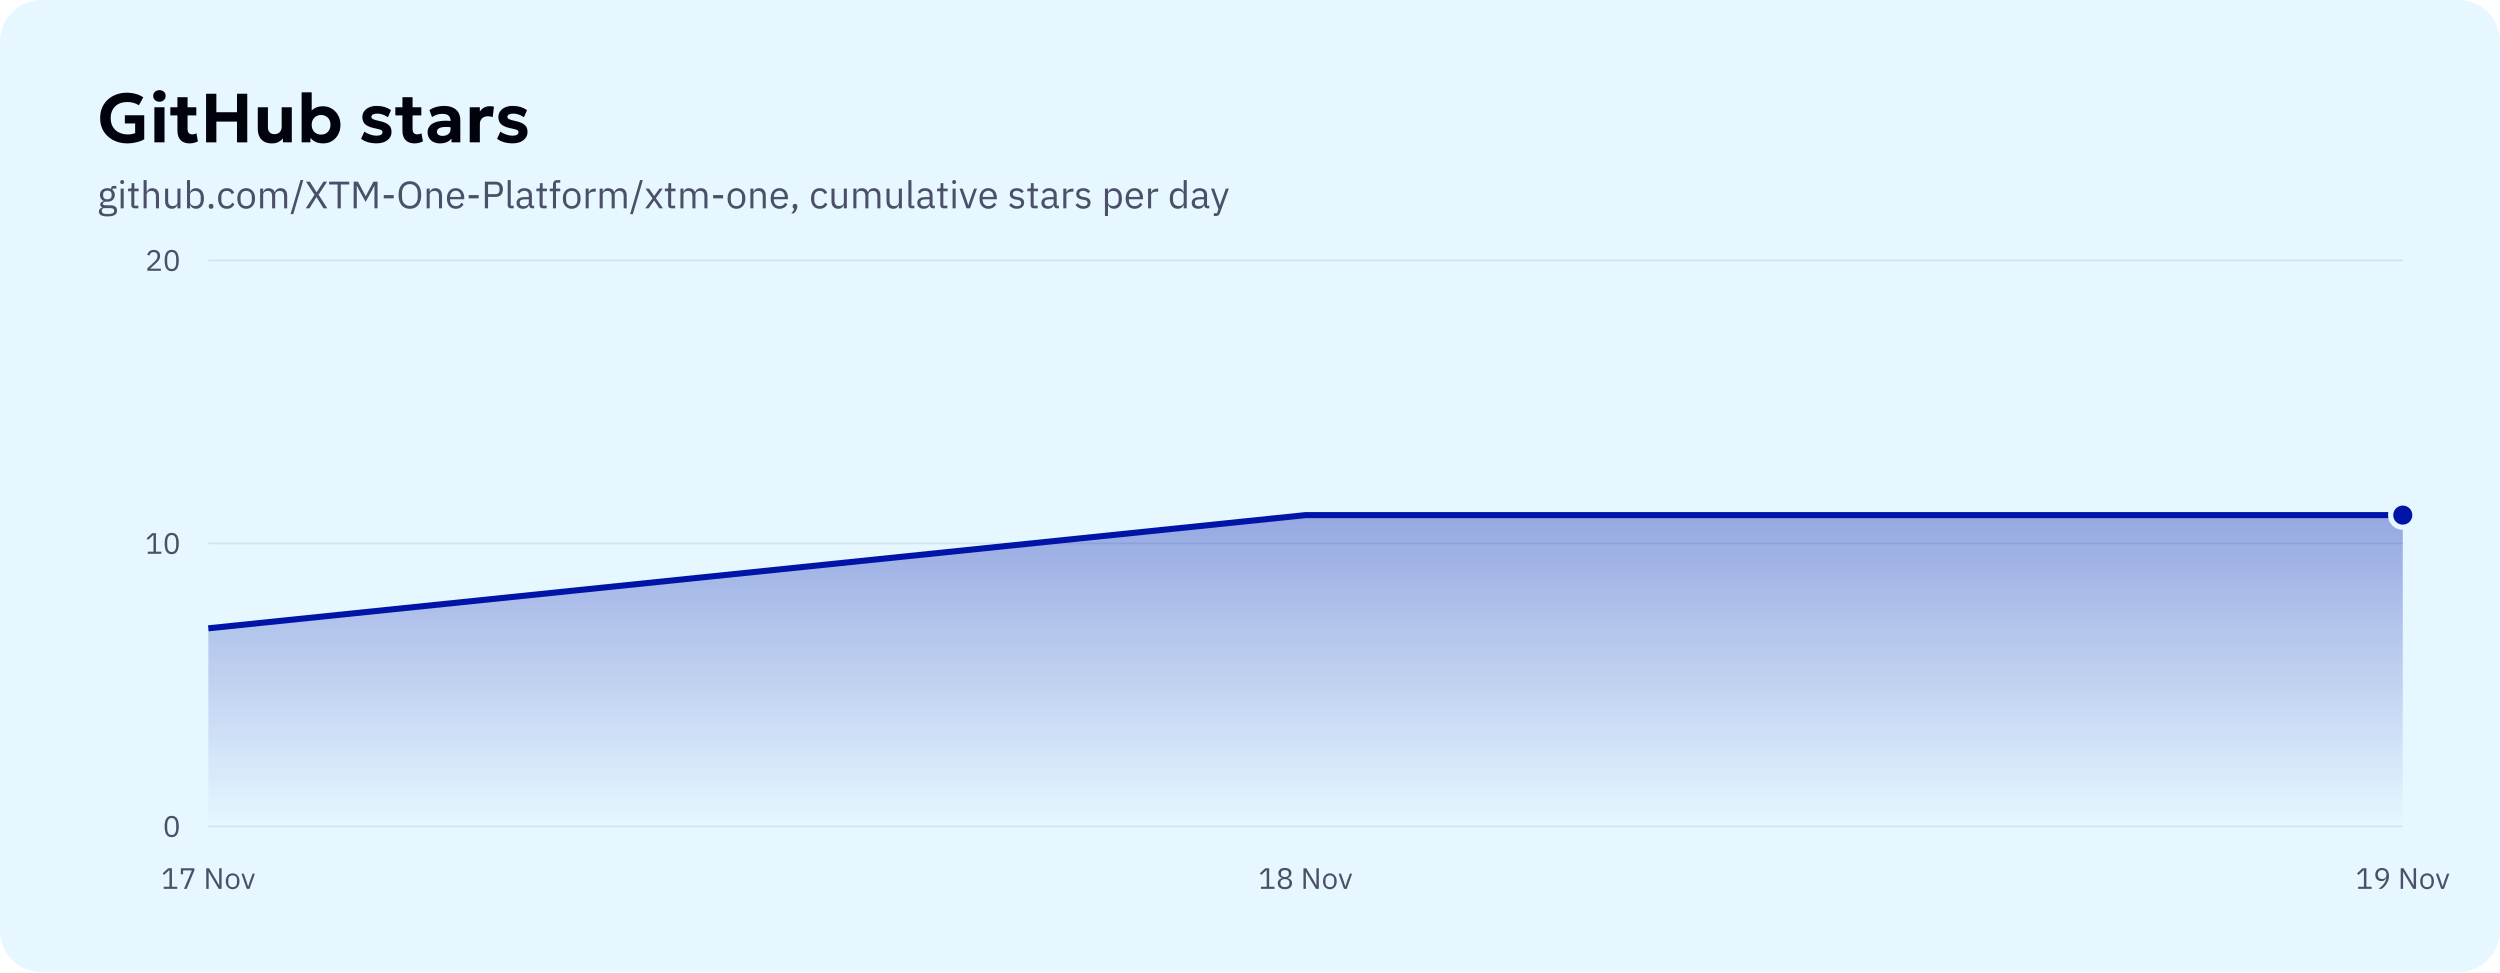
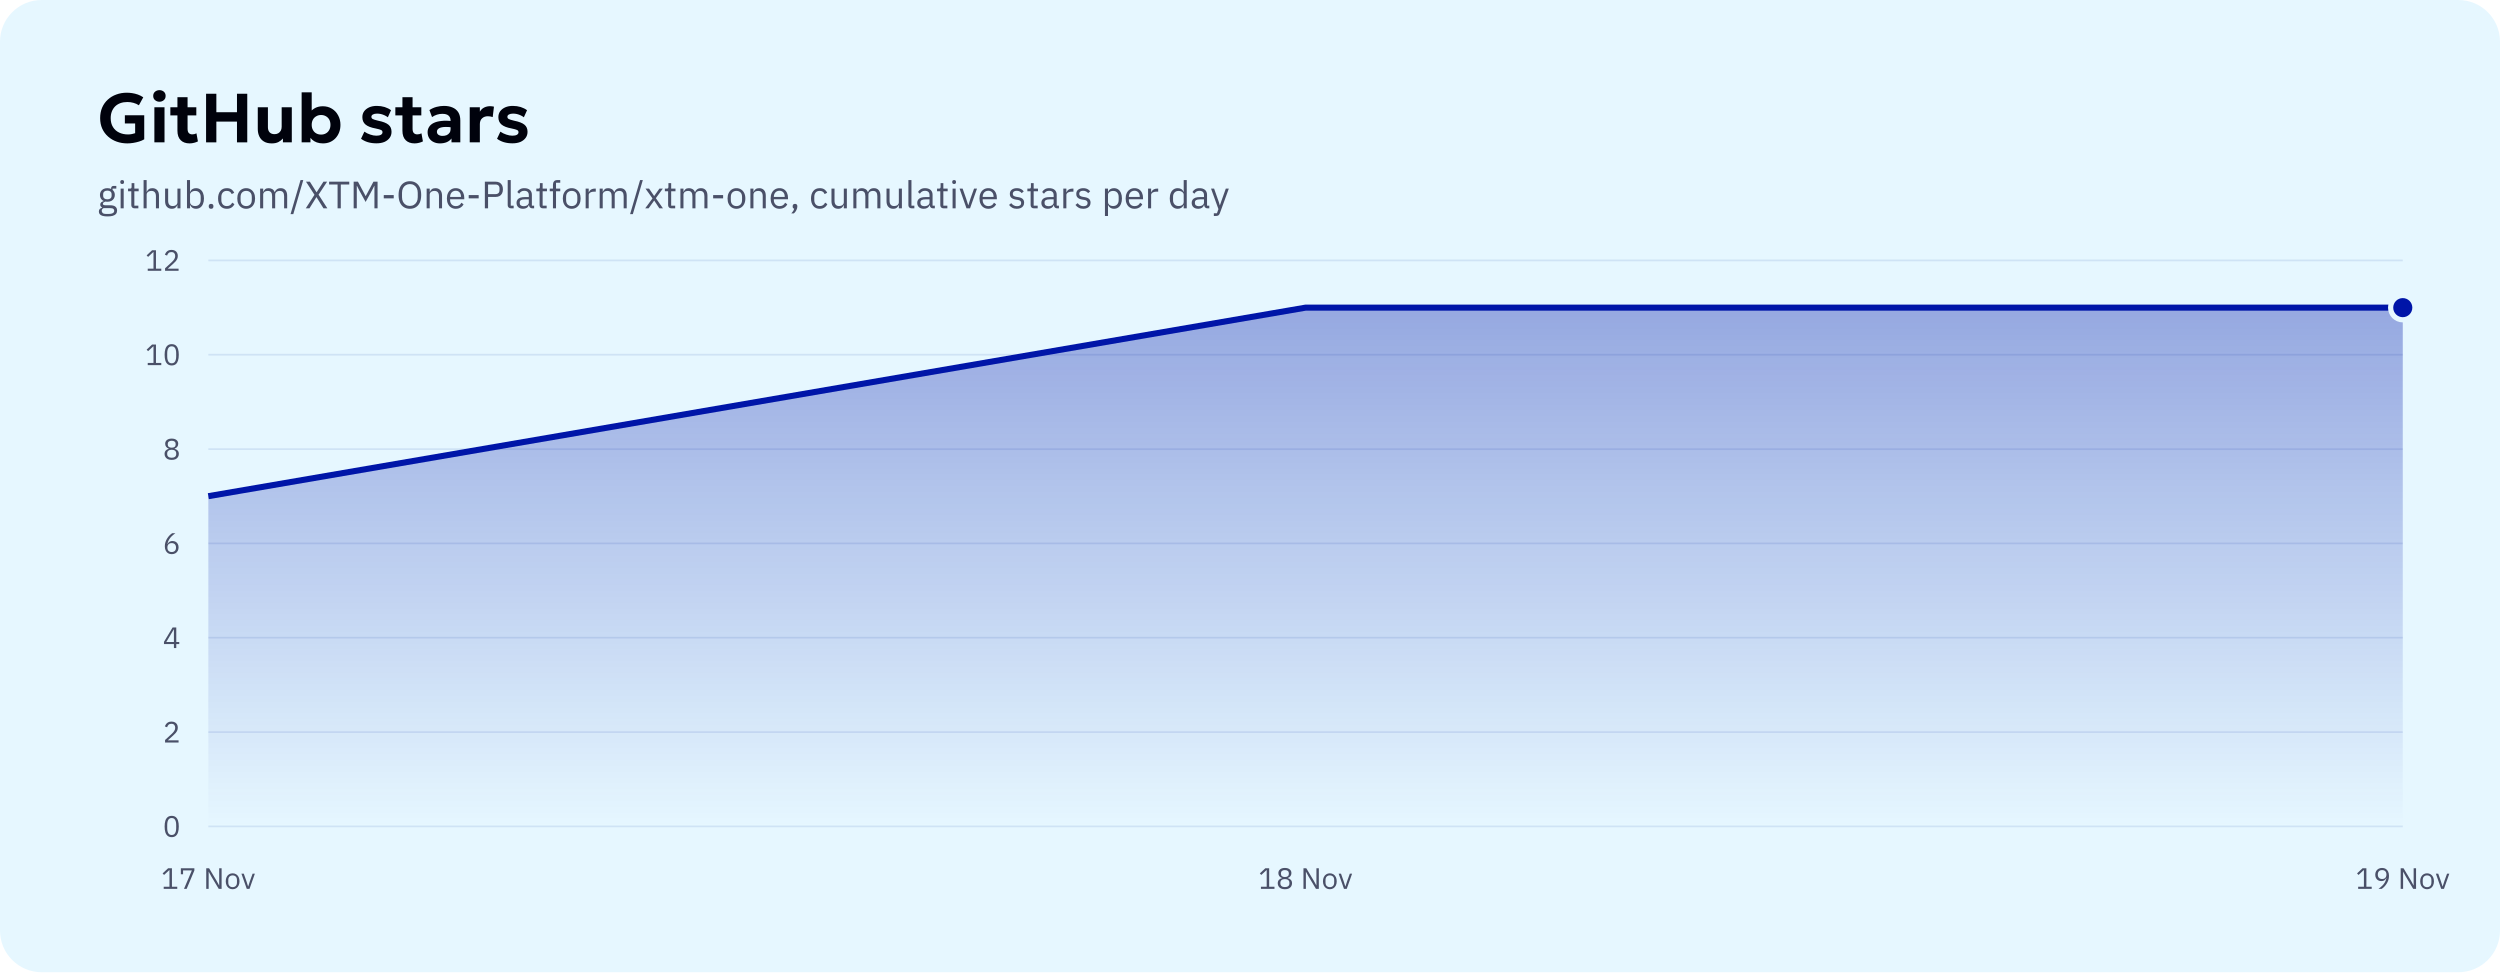
<svg xmlns="http://www.w3.org/2000/svg" width="1440" height="560" viewBox="0 0 1440 560" role="img" aria-label="xtm-one GitHub stars">
  <defs>
    <marker id="arr" viewBox="0 0 10 10" refX="8" refY="5" markerUnits="userSpaceOnUse" markerWidth="13" markerHeight="13" orient="auto-start-reverse">
      <path d="M0 1L10 5L0 9z" fill="#0015A8" />
    </marker>
    <marker id="arrm" viewBox="0 0 10 10" refX="8" refY="5" markerUnits="userSpaceOnUse" markerWidth="13" markerHeight="13" orient="auto-start-reverse">
      <path d="M0 1L10 5L0 9z" fill="#4A5068" />
    </marker>
    <path id="gh600-G" d="M435 15Q353 15 282 -10Q211 -35 157 -83Q103 -130 72 -198Q42 -265 42 -349Q42 -433 71 -501Q100 -568 153 -616Q205 -664 275 -689Q345 -715 426 -715Q463 -715 503 -709Q543 -703 584 -689Q624 -675 663 -649L600 -534Q564 -558 522 -569Q480 -581 434 -581Q379 -581 334 -565Q290 -549 259 -519Q228 -488 211 -446Q194 -403 194 -349Q194 -272 227 -220Q260 -167 316 -141Q372 -114 444 -114Q474 -114 501 -120Q528 -125 546 -132V-272H398V-390H677V-44Q646 -25 604 -12Q561 1 517 8Q472 15 435 15Z" />
    <path id="gh600-i" d="M71 0V-505H217V0ZM144 -585Q108 -585 81 -608Q54 -630 54 -669Q54 -707 81 -730Q108 -752 144 -752Q180 -752 207 -730Q233 -707 233 -669Q233 -630 207 -608Q180 -585 144 -585Z" />
    <path id="gh600-t" d="M290 15Q209 15 162 -31Q115 -77 115 -169V-650H261V-505H387V-388H261V-196Q261 -151 280 -133Q298 -115 329 -115Q346 -115 361 -119Q376 -123 389 -130L410 -14Q387 -2 356 6Q324 15 290 15ZM13 -388V-505H130V-388Z" />
    <path id="gh600-H" d="M85 0V-700H233V-434H530V-700H678V0H530V-299H233V0Z" />
    <path id="gh600-u" d="M268 15Q199 15 155 -12Q110 -39 88 -86Q66 -133 66 -193V-505H212V-216Q212 -171 237 -144Q262 -118 308 -118Q338 -118 361 -131Q384 -145 397 -168Q410 -192 410 -224V-505H556V0H428V-56Q402 -25 364 -5Q326 15 268 15Z" />
    <path id="gh600-b" d="M378 15Q330 15 290 1Q251 -13 222 -39Q194 -64 178 -98L198 -130V0H71V-720H216V-390L184 -423Q218 -470 266 -495Q314 -520 376 -520Q450 -520 508 -484Q565 -449 597 -388Q630 -328 630 -252Q630 -193 611 -144Q592 -95 558 -59Q525 -24 479 -4Q433 15 378 15ZM351 -112Q390 -112 420 -129Q451 -146 468 -178Q486 -209 486 -252Q486 -296 469 -328Q451 -359 421 -376Q390 -394 351 -394Q312 -394 282 -376Q251 -359 234 -328Q216 -296 216 -252Q216 -209 234 -178Q251 -146 282 -129Q312 -112 351 -112Z" />
    <path id="gh600-s" d="M254 14Q186 14 129 -3Q72 -21 32 -52L80 -154Q119 -127 165 -112Q211 -96 253 -96Q295 -96 318 -109Q341 -122 341 -146Q341 -168 321 -178Q300 -188 242 -200Q142 -218 96 -257Q51 -295 51 -363Q51 -412 77 -448Q104 -484 151 -505Q198 -525 259 -525Q319 -525 372 -509Q425 -492 464 -463L418 -361Q398 -377 372 -389Q346 -401 318 -408Q290 -414 263 -414Q226 -414 204 -402Q181 -390 181 -368Q181 -346 201 -336Q222 -325 278 -312Q383 -291 427 -254Q471 -218 471 -152Q471 -102 444 -65Q416 -27 368 -6Q319 14 254 14Z" />
    <path id="gh600-a" d="M212 15Q161 15 121 -5Q81 -24 58 -60Q35 -97 35 -147Q35 -190 57 -223Q78 -257 122 -279Q166 -301 233 -308Q300 -316 391 -307L393 -214Q339 -223 297 -222Q255 -222 227 -214Q198 -206 184 -191Q169 -176 169 -154Q169 -124 191 -109Q214 -93 251 -93Q284 -93 310 -104Q336 -116 351 -138Q366 -160 366 -191V-313Q366 -342 354 -364Q342 -386 316 -399Q290 -411 248 -411Q209 -411 170 -399Q132 -387 99 -364L61 -465Q110 -497 164 -511Q219 -525 270 -525Q342 -525 394 -502Q447 -480 477 -433Q506 -387 506 -314V0H379V-56Q354 -22 311 -3Q267 15 212 15Z" />
    <path id="gh600-r" d="M71 0V-505H217V-442Q242 -484 280 -502Q319 -521 364 -521Q380 -521 394 -519Q407 -517 420 -514L402 -364Q386 -370 368 -373Q350 -376 332 -376Q282 -376 250 -347Q217 -317 217 -263V0Z" />
    <path id="gb400-g" d="M520 57Q520 110 492 144Q464 179 408 196Q353 212 270 212Q190 212 140 197Q89 182 66 154Q43 125 43 85Q43 43 65 19Q87 -5 125 -15V-26Q103 -37 91 -54Q79 -72 79 -98Q79 -137 104 -158Q129 -178 168 -188V-192Q122 -214 96 -255Q71 -296 71 -350Q71 -403 95 -443Q119 -483 163 -506Q207 -528 265 -528Q293 -528 318 -523Q342 -518 363 -508V-517Q363 -547 377 -566Q391 -586 423 -586H500V-516H402V-483Q430 -459 446 -425Q461 -391 461 -350Q461 -298 437 -258Q413 -217 369 -194Q325 -172 266 -172Q253 -172 240 -174Q227 -175 216 -177Q191 -170 170 -156Q148 -143 148 -119Q148 -96 170 -88Q192 -80 227 -80H337Q433 -80 476 -44Q520 -7 520 57ZM445 63Q445 32 422 14Q398 -5 338 -5H166Q141 6 130 24Q118 41 118 65Q118 99 144 123Q169 147 230 147H304Q371 147 408 126Q445 105 445 63ZM266 -236Q317 -236 347 -260Q377 -285 377 -336V-364Q377 -415 347 -440Q317 -464 266 -464Q215 -464 185 -440Q155 -415 155 -364V-336Q155 -285 185 -260Q215 -236 266 -236Z" />
    <path id="gb400-i" d="M125 -637Q100 -637 88 -650Q76 -662 76 -682V-695Q76 -715 88 -728Q100 -740 125 -740Q151 -740 162 -728Q174 -715 174 -695V-682Q174 -662 162 -650Q151 -637 125 -637ZM85 0V-516H165V0Z" />
    <path id="gb400-t" d="M299 0H199Q158 0 136 -24Q114 -48 114 -85V-446H29V-516H77Q103 -516 112 -526Q122 -537 122 -563V-659H194V-516H307V-446H194V-70H299Z" />
    <path id="gb400-h" d="M85 0V-740H165V-432H169Q188 -476 222 -502Q257 -528 315 -528Q395 -528 442 -476Q488 -425 488 -331V0H408V-317Q408 -386 378 -421Q349 -456 291 -456Q259 -456 230 -446Q201 -435 183 -413Q165 -391 165 -358V0Z" />
    <path id="gb400-u" d="M403 0V-84H399Q384 -47 352 -18Q319 12 254 12Q175 12 128 -40Q80 -91 80 -185V-516H160V-199Q160 -130 190 -95Q220 -60 278 -60Q310 -60 338 -70Q367 -81 385 -103Q403 -125 403 -159V-516H483V0Z" />
    <path id="gb400-b" d="M85 0V-740H165V-432H169Q189 -481 228 -504Q267 -528 320 -528Q385 -528 432 -495Q479 -462 504 -402Q530 -341 530 -258Q530 -176 504 -115Q479 -54 432 -21Q385 12 320 12Q267 12 230 -12Q192 -36 169 -84H165V0ZM298 -60Q366 -60 405 -102Q444 -145 444 -214V-302Q444 -371 405 -414Q366 -456 298 -456Q262 -456 232 -443Q201 -430 183 -408Q165 -386 165 -357V-165Q165 -132 183 -108Q201 -85 232 -72Q262 -60 298 -60Z" />
    <path id="gb400-period" d="M136 12Q105 12 90 -4Q75 -21 75 -46V-59Q75 -85 90 -101Q105 -117 136 -117Q168 -117 182 -101Q197 -85 197 -59V-46Q197 -21 182 -4Q168 12 136 12Z" />
    <path id="gb400-c" d="M277 12Q168 12 108 -61Q47 -134 47 -258Q47 -382 108 -455Q168 -528 277 -528Q354 -528 401 -494Q448 -460 470 -407L403 -373Q389 -413 356 -435Q324 -457 277 -457Q206 -457 170 -414Q133 -370 133 -302V-214Q133 -147 170 -103Q206 -59 277 -59Q326 -59 361 -82Q396 -105 417 -149L475 -110Q450 -55 400 -22Q351 12 277 12Z" />
    <path id="gb400-o" d="M280 12Q211 12 158 -22Q106 -55 76 -116Q47 -176 47 -258Q47 -340 76 -400Q106 -461 158 -494Q211 -528 280 -528Q349 -528 402 -494Q454 -461 484 -400Q513 -340 513 -258Q513 -176 484 -116Q454 -55 402 -22Q349 12 280 12ZM280 -59Q345 -59 386 -99Q427 -139 427 -221V-295Q427 -377 386 -417Q345 -457 280 -457Q216 -457 174 -417Q133 -377 133 -295V-221Q133 -139 174 -99Q216 -59 280 -59Z" />
    <path id="gb400-m" d="M165 0H85V-516H165V-432H169Q186 -472 217 -500Q248 -528 308 -528Q359 -528 402 -504Q445 -479 466 -423H468Q482 -465 520 -496Q559 -528 625 -528Q704 -528 748 -476Q793 -425 793 -331V0H713V-317Q713 -385 686 -420Q659 -456 600 -456Q569 -456 541 -446Q513 -435 496 -413Q479 -391 479 -358V0H399V-317Q399 -386 372 -421Q345 -456 288 -456Q257 -456 228 -446Q200 -435 182 -413Q165 -391 165 -358Z" />
    <path id="gb400-slash" d="M81 151H9L270 -740H342Z" />
    <path id="gb400-X" d="M24 0 252 -355 30 -698H131L306 -420H308L487 -698H583L359 -358L589 0H488L305 -293H303L120 0Z" />
    <path id="gb400-T" d="M550 -624H328V0H244V-624H22V-698H550Z" />
    <path id="gb400-M" d="M93 0V-698H205L337 -451L405 -322H410L479 -451L611 -698H719V0H637V-471V-588H632L573 -471L406 -167L239 -471L180 -588H175V-471V0Z" />
    <path id="gb400-hyphen" d="M330 -261H69V-347H330Z" />
    <path id="gb400-O" d="M354 12Q264 12 198 -30Q131 -71 94 -152Q58 -232 58 -349Q58 -466 94 -546Q131 -627 198 -668Q264 -710 354 -710Q444 -710 510 -668Q577 -627 614 -546Q650 -466 650 -349Q650 -232 614 -152Q577 -71 510 -30Q444 12 354 12ZM354 -63Q415 -63 461 -92Q507 -120 534 -171Q560 -222 560 -291V-407Q560 -476 534 -528Q507 -579 461 -607Q415 -635 354 -635Q294 -635 248 -607Q201 -579 174 -528Q148 -476 148 -407V-291Q148 -222 174 -171Q201 -120 248 -92Q294 -63 354 -63Z" />
    <path id="gb400-n" d="M165 0H85V-516H165V-432H169Q188 -476 222 -502Q257 -528 315 -528Q395 -528 442 -476Q488 -425 488 -331V0H408V-317Q408 -386 378 -421Q349 -456 291 -456Q259 -456 230 -446Q201 -435 183 -413Q165 -391 165 -358Z" />
    <path id="gb400-e" d="M279 12Q209 12 157 -22Q105 -55 76 -116Q47 -176 47 -258Q47 -340 76 -400Q105 -461 157 -494Q209 -528 279 -528Q348 -528 398 -496Q448 -463 475 -406Q502 -349 502 -276V-238H131V-214Q131 -147 172 -102Q212 -58 284 -58Q333 -58 370 -81Q406 -104 426 -147L483 -106Q458 -54 405 -21Q352 12 279 12ZM279 -461Q236 -461 202 -441Q169 -421 150 -386Q131 -350 131 -305V-298H416V-309Q416 -355 399 -389Q382 -423 351 -442Q320 -461 279 -461Z" />
    <path id="gb400-P" d="M177 0H93V-698H371Q434 -698 478 -674Q521 -649 544 -604Q566 -560 566 -498Q566 -437 544 -392Q521 -347 478 -322Q434 -298 371 -298H177ZM177 -624V-372H371Q404 -372 428 -384Q451 -395 464 -418Q476 -440 476 -472V-524Q476 -556 464 -578Q451 -601 428 -612Q404 -624 371 -624Z" />
    <path id="gb400-l" d="M241 0H170Q129 0 107 -24Q85 -47 85 -83V-740H165V-70H241Z" />
    <path id="gb400-a" d="M505 0H460Q428 0 408 -14Q388 -27 379 -51Q370 -75 370 -106V-113L401 -84H366Q350 -37 310 -12Q271 12 217 12Q135 12 90 -30Q44 -72 44 -144Q44 -193 68 -226Q92 -260 140 -278Q189 -295 264 -295H366V-346Q366 -401 336 -430Q306 -459 244 -459Q198 -459 166 -438Q134 -417 113 -382L65 -427Q86 -468 132 -498Q178 -528 248 -528Q341 -528 394 -482Q446 -436 446 -354V-70H505ZM366 -235H260Q192 -235 160 -215Q128 -195 128 -157V-136Q128 -98 156 -77Q184 -56 230 -56Q270 -56 300 -68Q331 -81 348 -102Q366 -124 366 -150Z" />
    <path id="gb400-f" d="M113 0V-446H29V-516H113V-620Q113 -673 141 -706Q169 -740 226 -740H304V-670H193V-516H304V-446H193V0Z" />
    <path id="gb400-r" d="M165 0H85V-516H165V-421H170Q179 -446 198 -468Q217 -489 247 -502Q277 -516 319 -516H350V-436H303Q260 -436 229 -424Q198 -413 182 -394Q165 -375 165 -350Z" />
    <path id="gb400-x" d="M21 0 212 -260 29 -516H123L254 -324H257L393 -516H482L300 -266L486 0H392L258 -202H255L110 0Z" />
    <path id="gb400-comma" d="M136 -117Q168 -117 182 -100Q197 -84 197 -58V-44Q197 -4 173 46Q149 96 106 133H39Q69 101 88 72Q106 44 114 9Q94 4 84 -10Q75 -24 75 -44V-58Q75 -84 90 -100Q105 -117 136 -117Z" />
    <path id="gb400-v" d="M292 0H199L18 -516H98L188 -260L244 -84H249L305 -260L397 -516H474Z" />
    <path id="gb400-s" d="M240 12Q169 12 120 -16Q71 -43 36 -89L93 -135Q123 -98 160 -77Q197 -56 246 -56Q297 -56 326 -78Q354 -100 354 -140Q354 -170 334 -192Q315 -214 264 -221L223 -227Q176 -234 138 -250Q100 -267 78 -298Q57 -328 57 -376Q57 -453 110 -490Q162 -528 241 -528Q283 -528 316 -518Q348 -508 374 -490Q400 -471 421 -445L368 -397Q351 -421 318 -440Q285 -460 235 -460Q186 -460 160 -438Q134 -417 134 -380Q134 -343 160 -326Q185 -308 233 -300L273 -294Q359 -281 395 -244Q431 -208 431 -149Q431 -99 408 -63Q385 -27 342 -8Q299 12 240 12Z" />
    <path id="gb400-p" d="M85 200V-516H165V-432H169Q189 -481 228 -504Q267 -528 320 -528Q385 -528 432 -495Q479 -462 504 -402Q530 -341 530 -258Q530 -176 504 -115Q479 -54 432 -21Q385 12 320 12Q267 12 230 -12Q192 -36 169 -84H165V200ZM298 -60Q366 -60 405 -102Q444 -145 444 -214V-302Q444 -371 405 -414Q366 -456 298 -456Q262 -456 232 -443Q201 -430 183 -408Q165 -386 165 -357V-165Q165 -132 183 -108Q201 -85 232 -72Q262 -60 298 -60Z" />
    <path id="gb400-d" d="M415 0V-84H411Q388 -36 350 -12Q313 12 260 12Q196 12 148 -21Q101 -54 76 -115Q50 -176 50 -258Q50 -341 76 -402Q101 -462 148 -495Q196 -528 260 -528Q313 -528 352 -504Q391 -481 411 -432H415V-740H495V0ZM282 -60Q319 -60 349 -72Q379 -85 397 -108Q415 -132 415 -165V-357Q415 -386 397 -408Q379 -430 349 -443Q319 -456 282 -456Q215 -456 176 -414Q136 -371 136 -302V-214Q136 -145 176 -102Q215 -60 282 -60Z" />
    <path id="gb400-y" d="M278 -165 403 -516H482L251 120Q240 151 226 168Q213 186 191 193Q169 200 131 200H90V130H171L210 20L17 -516H97L221 -165L245 -81H250Z" />
    <path id="gb400-zero" d="M300 12Q217 12 164 -31Q110 -74 85 -154Q60 -235 60 -349Q60 -463 85 -544Q110 -625 164 -668Q217 -710 300 -710Q384 -710 437 -668Q490 -625 515 -544Q540 -463 540 -349Q540 -235 515 -154Q490 -74 437 -31Q384 12 300 12ZM300 -61Q355 -61 388 -90Q421 -120 436 -172Q452 -225 452 -292V-406Q452 -474 436 -526Q421 -578 388 -608Q355 -637 300 -637Q246 -637 212 -608Q179 -578 164 -526Q148 -474 148 -406V-292Q148 -225 164 -172Q179 -120 212 -90Q246 -61 300 -61Z" />
+     <path id="gb400-two" d="M533 -74V0H75V-86L303 -296Q352 -341 385 -392Q418 -443 418 -493V-505Q418 -563 386 -599Q354 -635 289 -635Q225 -635 192 -601Q158 -567 144 -517L69 -546Q83 -587 110 -624Q136 -662 181 -686Q226 -710 293 -710Q361 -710 409 -684Q457 -658 482 -612Q507 -567 507 -507Q507 -453 488 -408Q468 -363 434 -323Q399 -283 354 -243L166 -74Z" />
+     <path id="gb400-four" d="M455 0H375V-137H38V-211L330 -698H455V-207H556V-137H455ZM370 -633 117 -207H375V-633Z" />
+     <path id="gb400-six" d="M301 12Q229 12 176 -20Q124 -53 96 -113Q67 -173 67 -256Q67 -334 90 -402Q112 -470 150 -527Q187 -584 230 -628Q274 -671 316 -698H424Q350 -644 296 -592Q243 -539 208 -478Q173 -417 154 -336L159 -334Q176 -363 198 -386Q221 -408 253 -421Q285 -434 327 -434Q387 -434 434 -408Q480 -382 506 -334Q533 -285 533 -219Q533 -151 504 -98Q475 -46 423 -17Q371 12 301 12ZM300 -61Q346 -61 378 -78Q411 -95 428 -128Q446 -161 446 -208V-216Q446 -263 428 -296Q411 -329 378 -346Q346 -363 300 -363Q254 -363 222 -346Q189 -329 172 -296Q154 -263 154 -216V-208Q154 -161 172 -128Q189 -95 222 -78Q254 -61 300 -61Z" />
+     <path id="gb400-eight" d="M300 12Q221 12 167 -14Q113 -41 86 -87Q58 -133 58 -190Q58 -261 97 -304Q136 -346 199 -363V-371Q144 -390 112 -432Q79 -475 79 -535Q79 -615 138 -662Q196 -710 300 -710Q404 -710 462 -662Q521 -615 521 -535Q521 -475 488 -432Q456 -390 401 -371V-363Q464 -346 503 -304Q542 -261 542 -190Q542 -133 514 -87Q487 -41 434 -14Q380 12 300 12ZM300 -61Q373 -61 413 -94Q453 -127 453 -186V-207Q453 -266 413 -299Q373 -332 300 -332Q227 -332 187 -299Q147 -266 147 -207V-186Q147 -127 187 -94Q227 -61 300 -61ZM300 -402Q365 -402 400 -430Q434 -459 434 -512V-527Q434 -580 400 -608Q365 -637 300 -637Q235 -637 200 -608Q166 -580 166 -527V-512Q166 -459 200 -430Q235 -402 300 -402Z" />
    <path id="gb400-one" d="M547 0H88V-74H283V-636H276L100 -472L51 -525L236 -698H367V-74H547Z" />
-     <path id="gb400-two" d="M533 -74V0H75V-86L303 -296Q352 -341 385 -392Q418 -443 418 -493V-505Q418 -563 386 -599Q354 -635 289 -635Q225 -635 192 -601Q158 -567 144 -517L69 -546Q83 -587 110 -624Q136 -662 181 -686Q226 -710 293 -710Q361 -710 409 -684Q457 -658 482 -612Q507 -567 507 -507Q507 -453 488 -408Q468 -363 434 -323Q399 -283 354 -243L166 -74Z" />
    <path id="gb400-seven" d="M265 0H175L442 -626H144V-496H69V-698H527V-624Z" />
    <path id="gb400-N" d="M517 0 262 -426 178 -581H175V-426V0H93V-698H190L445 -272L529 -117H532V-272V-698H614V0Z" />
-     <path id="gb400-eight" d="M300 12Q221 12 167 -14Q113 -41 86 -87Q58 -133 58 -190Q58 -261 97 -304Q136 -346 199 -363V-371Q144 -390 112 -432Q79 -475 79 -535Q79 -615 138 -662Q196 -710 300 -710Q404 -710 462 -662Q521 -615 521 -535Q521 -475 488 -432Q456 -390 401 -371V-363Q464 -346 503 -304Q542 -261 542 -190Q542 -133 514 -87Q487 -41 434 -14Q380 12 300 12ZM300 -61Q373 -61 413 -94Q453 -127 453 -186V-207Q453 -266 413 -299Q373 -332 300 -332Q227 -332 187 -299Q147 -266 147 -207V-186Q147 -127 187 -94Q227 -61 300 -61ZM300 -402Q365 -402 400 -430Q434 -459 434 -512V-527Q434 -580 400 -608Q365 -637 300 -637Q235 -637 200 -608Q166 -580 166 -527V-512Q166 -459 200 -430Q235 -402 300 -402Z" />
    <path id="gb400-nine" d="M533 -442Q533 -364 510 -296Q488 -228 450 -171Q413 -114 370 -70Q326 -27 284 0H176Q251 -55 304 -107Q357 -159 392 -220Q427 -281 446 -362L441 -364Q425 -336 402 -313Q379 -290 348 -277Q316 -264 273 -264Q213 -264 166 -290Q120 -316 94 -364Q67 -413 67 -479Q67 -548 96 -600Q125 -652 177 -681Q229 -710 299 -710Q372 -710 424 -678Q476 -645 504 -585Q533 -525 533 -442ZM300 -335Q346 -335 378 -352Q411 -369 428 -402Q446 -435 446 -482V-490Q446 -537 428 -570Q411 -603 378 -620Q346 -637 300 -637Q254 -637 222 -620Q189 -603 172 -570Q154 -537 154 -490V-482Q154 -435 172 -402Q189 -369 222 -352Q254 -335 300 -335Z" />
  </defs>
  <rect width="1440" height="560" rx="24" fill="#E6F7FF" />
  <defs>
    <linearGradient id="fill-light" x1="0" y1="0" x2="0" y2="1">
      <stop offset="0" stop-color="#0015A8" stop-opacity="0.35" />
      <stop offset="1" stop-color="#0015A8" stop-opacity="0" />
    </linearGradient>
  </defs>
  <g fill="#00020C" transform="translate(56 82) scale(0.04)">
    <use href="#gh600-G" x="0" />
    <use href="#gh600-i" x="752" />
    <use href="#gh600-t" x="1040" />
    <use href="#gh600-H" x="1482.5" />
    <use href="#gh600-u" x="2246" />
    <use href="#gh600-b" x="2872.5" />
    <use href="#gh600-s" x="3767" />
    <use href="#gh600-t" x="4280" />
    <use href="#gh600-a" x="4722.5" />
    <use href="#gh600-r" x="5293" />
    <use href="#gh600-s" x="5725.5" />
  </g>
  <g fill="#4A5068" transform="translate(56 120) scale(0.022)">
    <use href="#gb400-g" x="0" />
    <use href="#gb400-i" x="528" />
    <use href="#gb400-t" x="778" />
    <use href="#gb400-h" x="1129" />
    <use href="#gb400-u" x="1697" />
    <use href="#gb400-b" x="2265" />
    <use href="#gb400-period" x="2845" />
    <use href="#gb400-c" x="3117" />
    <use href="#gb400-o" x="3620" />
    <use href="#gb400-m" x="4180" />
    <use href="#gb400-slash" x="5053" />
    <use href="#gb400-X" x="5436" />
    <use href="#gb400-T" x="6049" />
    <use href="#gb400-M" x="6621" />
    <use href="#gb400-hyphen" x="7433" />
    <use href="#gb400-O" x="7832" />
    <use href="#gb400-n" x="8540" />
    <use href="#gb400-e" x="9108" />
    <use href="#gb400-hyphen" x="9657" />
    <use href="#gb400-P" x="10056" />
    <use href="#gb400-l" x="10662" />
    <use href="#gb400-a" x="10934" />
    <use href="#gb400-t" x="11468" />
    <use href="#gb400-f" x="11819" />
    <use href="#gb400-o" x="12143" />
    <use href="#gb400-r" x="12703" />
    <use href="#gb400-m" x="13070" />
    <use href="#gb400-slash" x="13943" />
    <use href="#gb400-x" x="14326" />
    <use href="#gb400-t" x="14833" />
    <use href="#gb400-m" x="15184" />
    <use href="#gb400-hyphen" x="16057" />
    <use href="#gb400-o" x="16456" />
    <use href="#gb400-n" x="17016" />
    <use href="#gb400-e" x="17584" />
    <use href="#gb400-comma" x="18133" />
    <use href="#gb400-c" x="18641" />
    <use href="#gb400-u" x="19144" />
    <use href="#gb400-m" x="19712" />
    <use href="#gb400-u" x="20585" />
    <use href="#gb400-l" x="21153" />
    <use href="#gb400-a" x="21425" />
    <use href="#gb400-t" x="21959" />
    <use href="#gb400-i" x="22310" />
    <use href="#gb400-v" x="22560" />
    <use href="#gb400-e" x="23052" />
    <use href="#gb400-s" x="23837" />
    <use href="#gb400-t" x="24324" />
    <use href="#gb400-a" x="24675" />
    <use href="#gb400-r" x="25209" />
    <use href="#gb400-s" x="25576" />
    <use href="#gb400-p" x="26299" />
    <use href="#gb400-e" x="26879" />
    <use href="#gb400-r" x="27428" />
    <use href="#gb400-d" x="28031" />
    <use href="#gb400-a" x="28611" />
    <use href="#gb400-y" x="29145" />
  </g>
  <path d="M120 476.0H1384" stroke="#CFE3F5" stroke-width="1" />
  <g fill="#4A5068" transform="translate(93.8 482) scale(0.017)">
    <use href="#gb400-zero" x="0" />
  </g>
+   <path d="M120 421.7H1384" stroke="#CFE3F5" stroke-width="1" />
+   <g fill="#4A5068" transform="translate(93.8 427.7) scale(0.017)">
+     <use href="#gb400-two" x="0" />
+   </g>
+   <path d="M120 367.3H1384" stroke="#CFE3F5" stroke-width="1" />
+   <g fill="#4A5068" transform="translate(93.8 373.3) scale(0.017)">
+     <use href="#gb400-four" x="0" />
+   </g>
  <path d="M120 313.0H1384" stroke="#CFE3F5" stroke-width="1" />
-   <g fill="#4A5068" transform="translate(83.6 319) scale(0.017)">
+   <g fill="#4A5068" transform="translate(93.8 319) scale(0.017)">
+     <use href="#gb400-six" x="0" />
+   </g>
+   <path d="M120 258.7H1384" stroke="#CFE3F5" stroke-width="1" />
+   <g fill="#4A5068" transform="translate(93.8 264.7) scale(0.017)">
+     <use href="#gb400-eight" x="0" />
+   </g>
+   <path d="M120 204.3H1384" stroke="#CFE3F5" stroke-width="1" />
+   <g fill="#4A5068" transform="translate(83.6 210.3) scale(0.017)">
    <use href="#gb400-one" x="0" />
    <use href="#gb400-zero" x="600" />
  </g>
  <path d="M120 150.0H1384" stroke="#CFE3F5" stroke-width="1" />
  <g fill="#4A5068" transform="translate(83.6 156) scale(0.017)">
-     <use href="#gb400-two" x="0" />
-     <use href="#gb400-zero" x="600" />
+     <use href="#gb400-one" x="0" />
+     <use href="#gb400-two" x="600" />
  </g>
  <g fill="#4A5068" transform="translate(92.8 512) scale(0.017)">
    <use href="#gb400-one" x="0" />
    <use href="#gb400-seven" x="600" />
    <use href="#gb400-N" x="1436" />
    <use href="#gb400-o" x="2143" />
    <use href="#gb400-v" x="2703" />
  </g>
  <g fill="#4A5068" transform="translate(724.8 512) scale(0.017)">
    <use href="#gb400-one" x="0" />
    <use href="#gb400-eight" x="600" />
    <use href="#gb400-N" x="1436" />
    <use href="#gb400-o" x="2143" />
    <use href="#gb400-v" x="2703" />
  </g>
  <g fill="#4A5068" transform="translate(1356.8 512) scale(0.017)">
    <use href="#gb400-one" x="0" />
    <use href="#gb400-nine" x="600" />
    <use href="#gb400-N" x="1436" />
    <use href="#gb400-o" x="2143" />
    <use href="#gb400-v" x="2703" />
  </g>
-   <path d="M120.0 361.9L752.0 296.7L1384.0 296.7L1384.0 476L120.0 476Z" fill="url(#fill-light)" />
-   <path d="M120.0 361.9L752.0 296.7L1384.0 296.7" stroke="#0015A8" stroke-width="3.5" fill="none" stroke-linejoin="round" />
-   <circle cx="1384.0" cy="296.7" r="7" fill="#0015A8" stroke="#E6F7FF" stroke-width="3" />
+   <path d="M120.0 285.8L752.0 177.2L1384.0 177.2L1384.0 476L120.0 476Z" fill="url(#fill-light)" />
+   <path d="M120.0 285.8L752.0 177.2L1384.0 177.2" stroke="#0015A8" stroke-width="3.5" fill="none" stroke-linejoin="round" />
+   <circle cx="1384.0" cy="177.2" r="7" fill="#0015A8" stroke="#E6F7FF" stroke-width="3" />
</svg>
